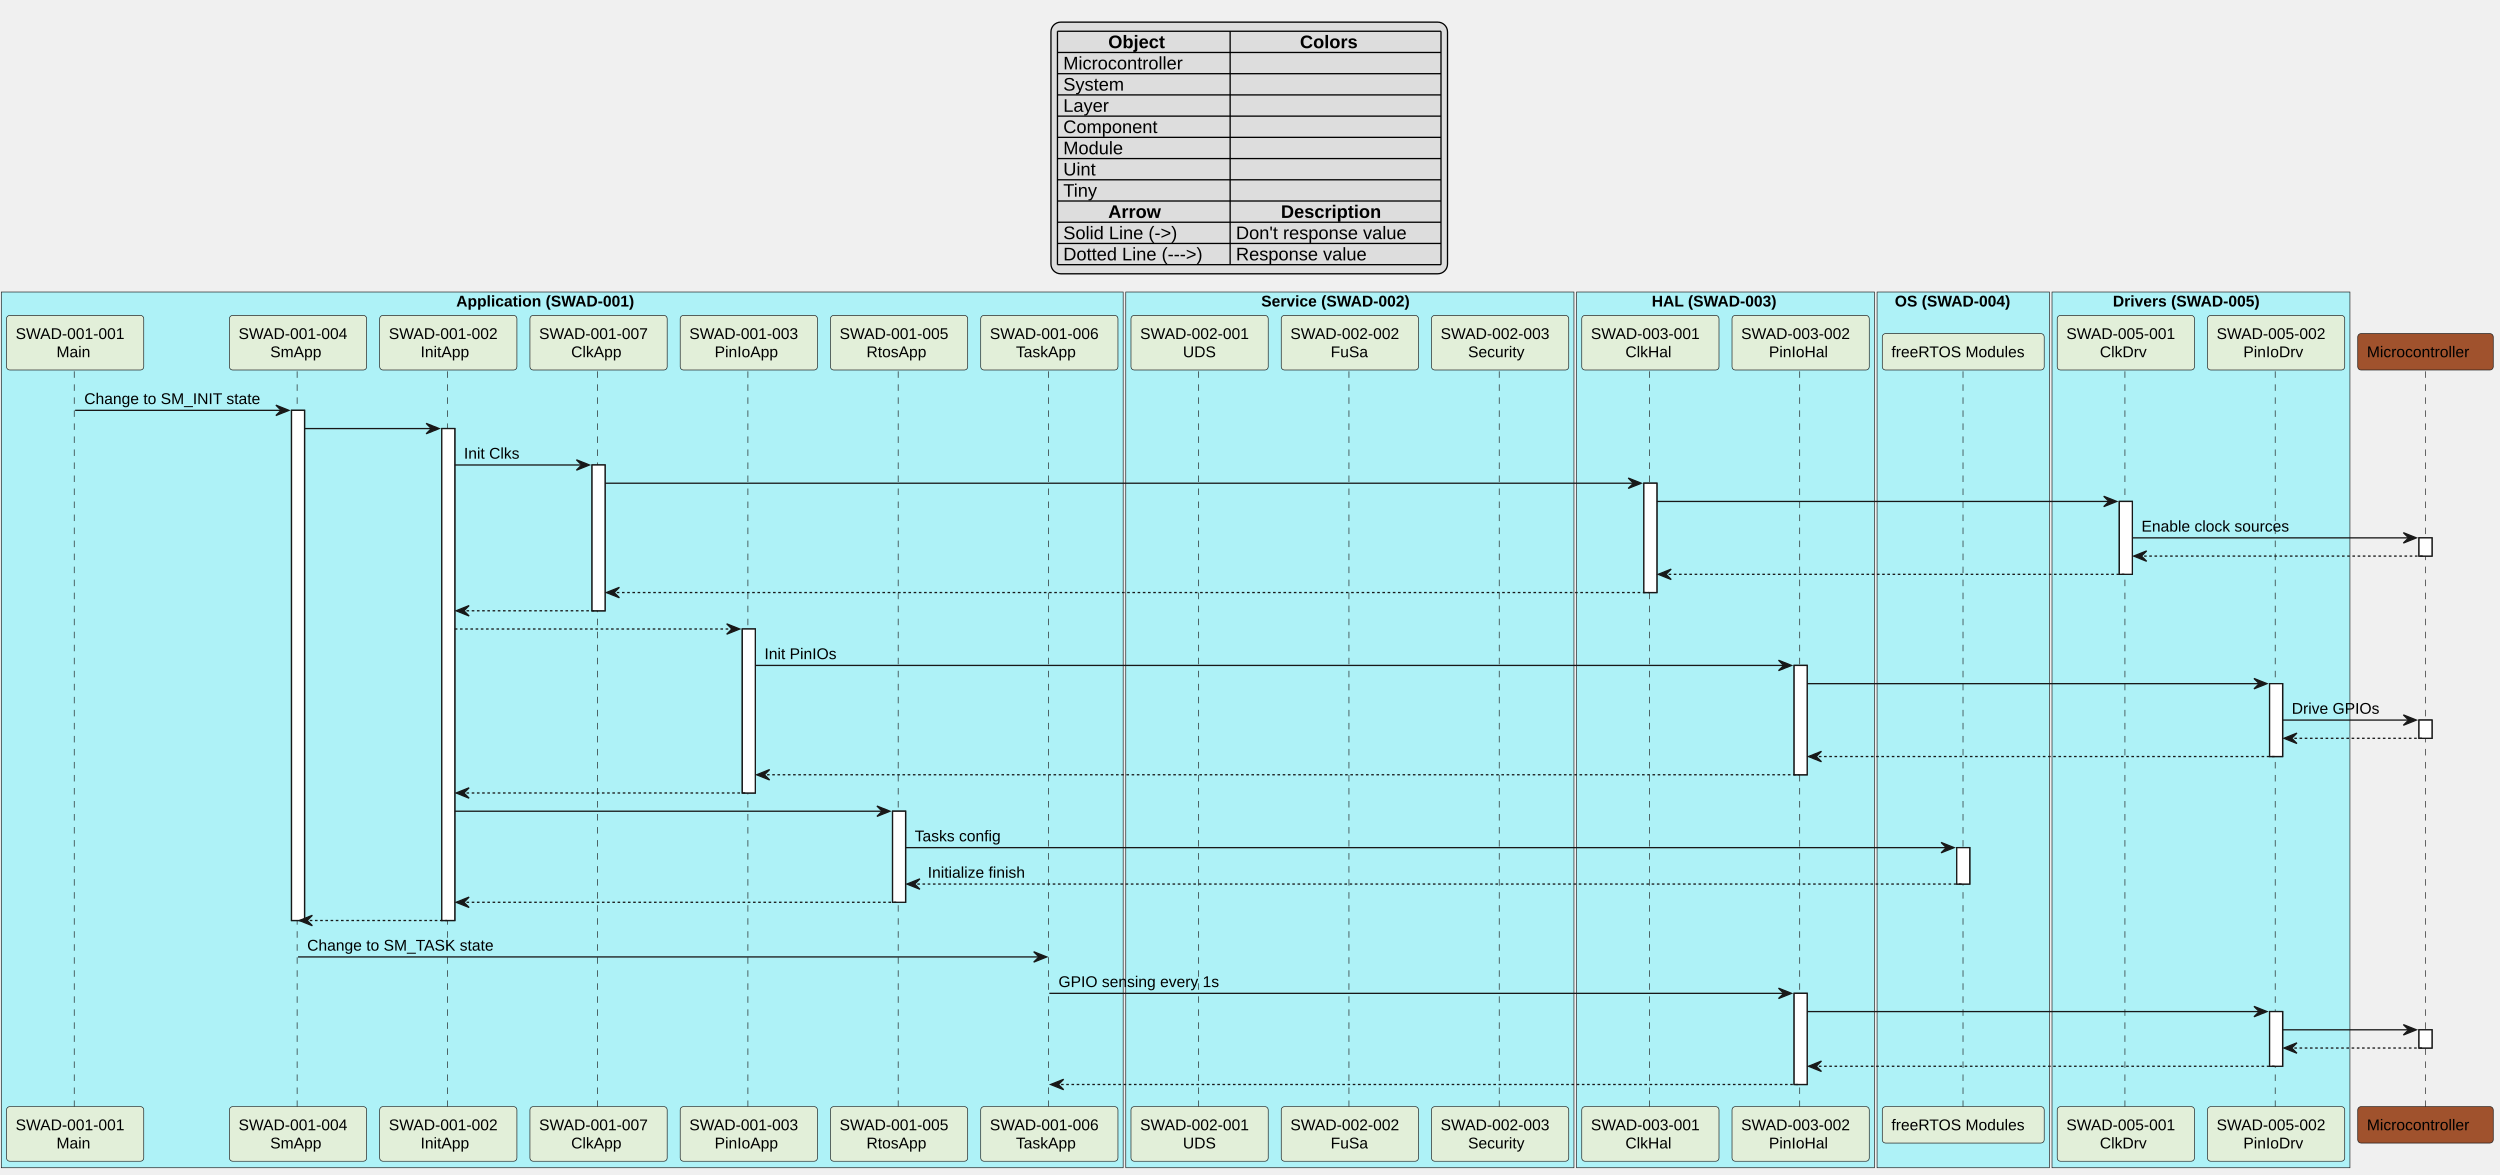
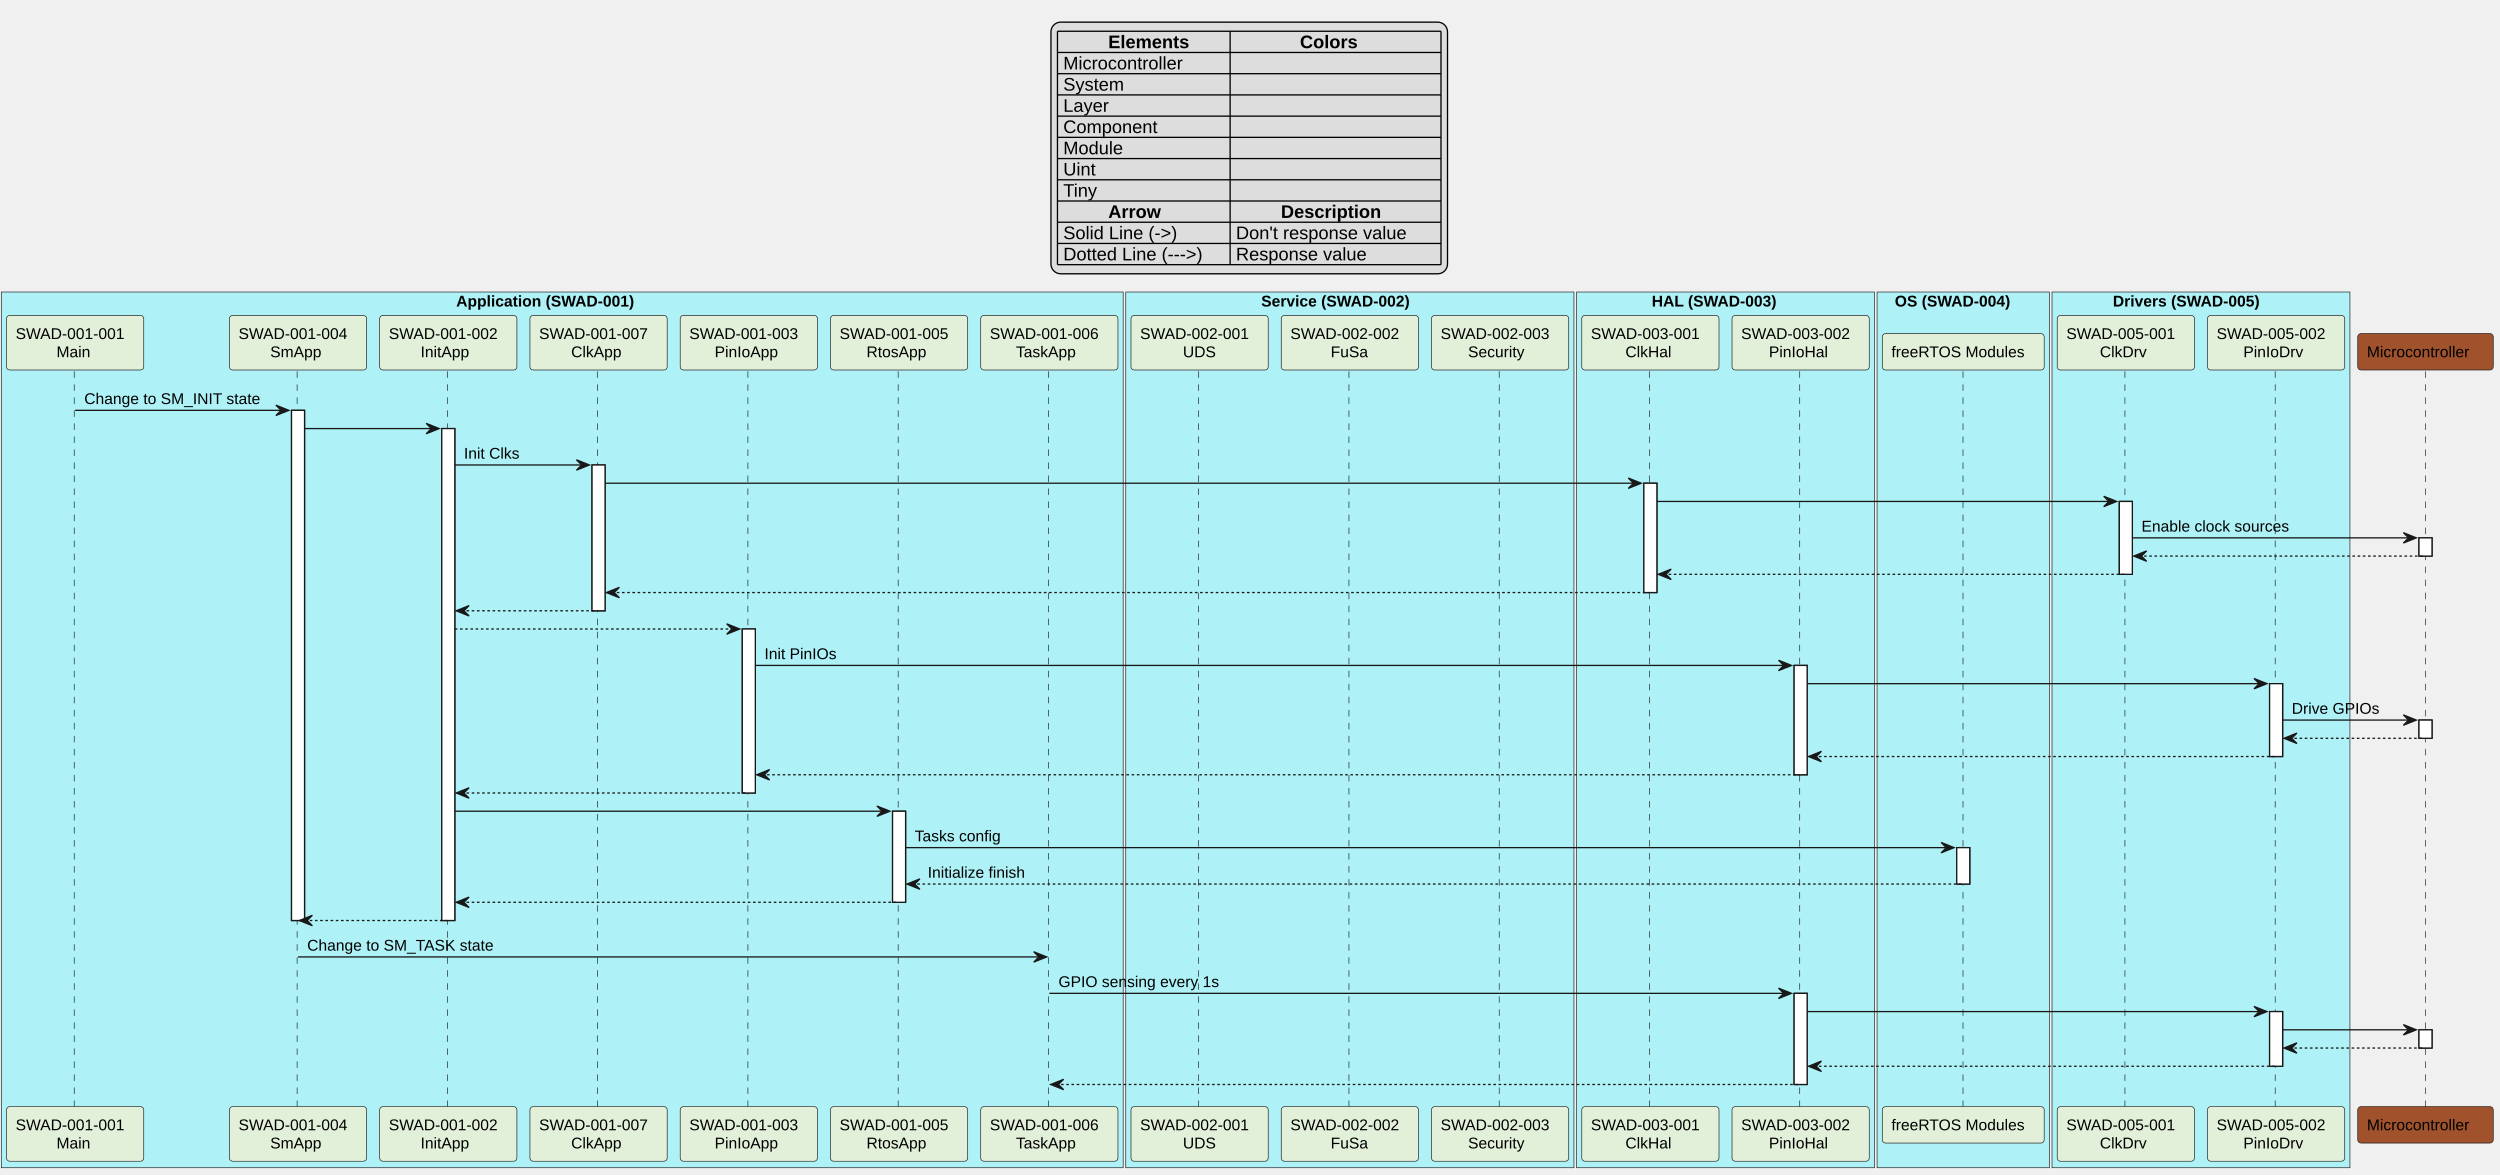
<svg xmlns="http://www.w3.org/2000/svg" contentStyleType="text/css" height="902px" preserveAspectRatio="none" style="width:1920px;height:902px;background:#FFFFFF;" version="1.1" viewBox="0 0 1920 902" width="1920px" zoomAndPan="magnify">
  <defs>
-     <filter height="1" id="bn4lfpo3l9p1l0" width="1" x="0" y="0">
+     <filter height="1" id="bcbt54vly7fsx0" width="1" x="0" y="0">
      <feFlood flood-color="#A0522D" result="flood" />
      <feComposite in="SourceGraphic" in2="flood" operator="over" />
    </filter>
-     <filter height="1" id="bn4lfpo3l9p1l1" width="1" x="0" y="0">
+     <filter height="1" id="bcbt54vly7fsx1" width="1" x="0" y="0">
      <feFlood flood-color="#9370DB" result="flood" />
      <feComposite in="SourceGraphic" in2="flood" operator="over" />
    </filter>
-     <filter height="1" id="bn4lfpo3l9p1l2" width="1" x="0" y="0">
+     <filter height="1" id="bcbt54vly7fsx2" width="1" x="0" y="0">
      <feFlood flood-color="#FEE599" result="flood" />
      <feComposite in="SourceGraphic" in2="flood" operator="over" />
    </filter>
-     <filter height="1" id="bn4lfpo3l9p1l3" width="1" x="0" y="0">
+     <filter height="1" id="bcbt54vly7fsx3" width="1" x="0" y="0">
      <feFlood flood-color="#E0FFFF" result="flood" />
      <feComposite in="SourceGraphic" in2="flood" operator="over" />
    </filter>
-     <filter height="1" id="bn4lfpo3l9p1l4" width="1" x="0" y="0">
+     <filter height="1" id="bcbt54vly7fsx4" width="1" x="0" y="0">
      <feFlood flood-color="#E2EFD9" result="flood" />
      <feComposite in="SourceGraphic" in2="flood" operator="over" />
    </filter>
-     <filter height="1" id="bn4lfpo3l9p1l5" width="1" x="0" y="0">
+     <filter height="1" id="bcbt54vly7fsx5" width="1" x="0" y="0">
      <feFlood flood-color="#7FFFD4" result="flood" />
      <feComposite in="SourceGraphic" in2="flood" operator="over" />
    </filter>
-     <filter height="1" id="bn4lfpo3l9p1l6" width="1" x="0" y="0">
+     <filter height="1" id="bcbt54vly7fsx6" width="1" x="0" y="0">
      <feFlood flood-color="#FFC0CB" result="flood" />
      <feComposite in="SourceGraphic" in2="flood" operator="over" />
    </filter>
  </defs>
  <g>
    <rect fill="#AEF2F7" height="672.562" style="stroke:#181818;stroke-width:0.5;" width="861.59" x="1" y="224.266" />
    <text fill="#000000" font-family="Arial" font-size="12" font-weight="bold" lengthAdjust="spacing" textLength="162.844" x="350.373" y="235.404">Application (SWAD-001)</text>
    <rect fill="#AEF2F7" height="672.562" style="stroke:#181818;stroke-width:0.5;" width="344.201" x="864.59" y="224.266" />
    <text fill="#000000" font-family="Arial" font-size="12" font-weight="bold" lengthAdjust="spacing" textLength="136.19" x="968.596" y="235.404">Service (SWAD-002)</text>
    <rect fill="#AEF2F7" height="672.562" style="stroke:#181818;stroke-width:0.5;" width="228.801" x="1210.791" y="224.266" />
    <text fill="#000000" font-family="Arial" font-size="12" font-weight="bold" lengthAdjust="spacing" textLength="113.279" x="1268.552" y="235.404">HAL (SWAD-003)</text>
    <rect fill="#AEF2F7" height="672.562" style="stroke:#181818;stroke-width:0.5;" width="132.356" x="1441.592" y="224.266" />
    <text fill="#000000" font-family="Arial" font-size="12" font-weight="bold" lengthAdjust="spacing" textLength="105.147" x="1455.196" y="235.404">OS (SWAD-004)</text>
    <rect fill="#AEF2F7" height="672.562" style="stroke:#181818;stroke-width:0.5;" width="228.801" x="1575.947" y="224.266" />
    <text fill="#000000" font-family="Arial" font-size="12" font-weight="bold" lengthAdjust="spacing" textLength="135.316" x="1622.689" y="235.404">Drivers (SWAD-005)</text>
    <rect fill="#FFFFFF" height="391.812" style="stroke:#181818;stroke-width:1.0;" width="10" x="223.888" y="315.141" />
    <rect fill="#FFFFFF" height="377.812" style="stroke:#181818;stroke-width:1.0;" width="10" x="339.288" y="329.141" />
    <rect fill="#FFFFFF" height="111.969" style="stroke:#181818;stroke-width:1.0;" width="10" x="454.688" y="357.109" />
    <rect fill="#FFFFFF" height="125.938" style="stroke:#181818;stroke-width:1.0;" width="10" x="570.089" y="483.078" />
    <rect fill="#FFFFFF" height="69.938" style="stroke:#181818;stroke-width:1.0;" width="10" x="685.489" y="623.016" />
    <rect fill="#FFFFFF" height="83.969" style="stroke:#181818;stroke-width:1.0;" width="10" x="1262.491" y="371.109" />
    <rect fill="#FFFFFF" height="83.969" style="stroke:#181818;stroke-width:1.0;" width="10" x="1377.892" y="511.047" />
    <rect fill="#FFFFFF" height="70" style="stroke:#181818;stroke-width:1.0;" width="10" x="1377.892" y="762.891" />
    <rect fill="#FFFFFF" height="27.969" style="stroke:#181818;stroke-width:1.0;" width="10" x="1502.77" y="650.984" />
    <rect fill="#FFFFFF" height="55.969" style="stroke:#181818;stroke-width:1.0;" width="10" x="1627.648" y="385.109" />
    <rect fill="#FFFFFF" height="55.969" style="stroke:#181818;stroke-width:1.0;" width="10" x="1743.048" y="525.047" />
    <rect fill="#FFFFFF" height="42" style="stroke:#181818;stroke-width:1.0;" width="10" x="1743.048" y="776.891" />
    <rect fill="#FFFFFF" height="14" style="stroke:#181818;stroke-width:1.0;" width="10" x="1857.783" y="413.078" />
    <rect fill="#FFFFFF" height="14" style="stroke:#181818;stroke-width:1.0;" width="10" x="1857.783" y="553.016" />
    <rect fill="#FFFFFF" height="14" style="stroke:#181818;stroke-width:1.0;" width="10" x="1857.783" y="790.891" />
    <line style="stroke:#181818;stroke-width:0.5;stroke-dasharray:5.0,5.0;" x1="57" x2="57" y1="285.172" y2="850.891" />
    <line style="stroke:#181818;stroke-width:0.5;stroke-dasharray:5.0,5.0;" x1="228.188" x2="228.188" y1="285.172" y2="850.891" />
    <line style="stroke:#181818;stroke-width:0.5;stroke-dasharray:5.0,5.0;" x1="343.588" x2="343.588" y1="285.172" y2="850.891" />
    <line style="stroke:#181818;stroke-width:0.5;stroke-dasharray:5.0,5.0;" x1="458.988" x2="458.988" y1="285.172" y2="850.891" />
    <line style="stroke:#181818;stroke-width:0.5;stroke-dasharray:5.0,5.0;" x1="574.389" x2="574.389" y1="285.172" y2="850.891" />
    <line style="stroke:#181818;stroke-width:0.5;stroke-dasharray:5.0,5.0;" x1="689.789" x2="689.789" y1="285.172" y2="850.891" />
    <line style="stroke:#181818;stroke-width:0.5;stroke-dasharray:5.0,5.0;" x1="805.189" x2="805.189" y1="285.172" y2="850.891" />
    <line style="stroke:#181818;stroke-width:0.5;stroke-dasharray:5.0,5.0;" x1="920.59" x2="920.59" y1="285.172" y2="850.891" />
    <line style="stroke:#181818;stroke-width:0.5;stroke-dasharray:5.0,5.0;" x1="1035.99" x2="1035.99" y1="285.172" y2="850.891" />
    <line style="stroke:#181818;stroke-width:0.5;stroke-dasharray:5.0,5.0;" x1="1151.391" x2="1151.391" y1="285.172" y2="850.891" />
    <line style="stroke:#181818;stroke-width:0.5;stroke-dasharray:5.0,5.0;" x1="1266.791" x2="1266.791" y1="285.172" y2="850.891" />
    <line style="stroke:#181818;stroke-width:0.5;stroke-dasharray:5.0,5.0;" x1="1382.191" x2="1382.191" y1="285.172" y2="850.891" />
    <line style="stroke:#181818;stroke-width:0.5;stroke-dasharray:5.0,5.0;" x1="1507.592" x2="1507.592" y1="285.172" y2="850.891" />
    <line style="stroke:#181818;stroke-width:0.5;stroke-dasharray:5.0,5.0;" x1="1631.947" x2="1631.947" y1="285.172" y2="850.891" />
    <line style="stroke:#181818;stroke-width:0.5;stroke-dasharray:5.0,5.0;" x1="1747.348" x2="1747.348" y1="285.172" y2="850.891" />
    <line style="stroke:#181818;stroke-width:0.5;stroke-dasharray:5.0,5.0;" x1="1862.748" x2="1862.748" y1="285.172" y2="850.891" />
    <rect fill="#E2EFD9" height="41.938" rx="2.5" ry="2.5" style="stroke:#181818;stroke-width:0.5;" width="105.4" x="5" y="242.234" />
    <text fill="#000000" font-family="Arial" font-size="12" lengthAdjust="spacing" textLength="91.4" x="12" y="260.373">SWAD-001-001</text>
    <text fill="#000000" font-family="Arial" font-size="12" lengthAdjust="spacing" textLength="28.646" x="43.377" y="274.342">Main</text>
    <rect fill="#E2EFD9" height="41.938" rx="2.5" ry="2.5" style="stroke:#181818;stroke-width:0.5;" width="105.4" x="5" y="849.891" />
    <text fill="#000000" font-family="Arial" font-size="12" lengthAdjust="spacing" textLength="91.4" x="12" y="868.029">SWAD-001-001</text>
    <text fill="#000000" font-family="Arial" font-size="12" lengthAdjust="spacing" textLength="28.646" x="43.377" y="881.998">Main</text>
    <rect fill="#E2EFD9" height="41.938" rx="2.5" ry="2.5" style="stroke:#181818;stroke-width:0.5;" width="105.4" x="176.188" y="242.234" />
    <text fill="#000000" font-family="Arial" font-size="12" lengthAdjust="spacing" textLength="91.4" x="183.188" y="260.373">SWAD-001-004</text>
    <text fill="#000000" font-family="Arial" font-size="12" lengthAdjust="spacing" textLength="42.75" x="207.513" y="274.342">SmApp</text>
    <rect fill="#E2EFD9" height="41.938" rx="2.5" ry="2.5" style="stroke:#181818;stroke-width:0.5;" width="105.4" x="176.188" y="849.891" />
    <text fill="#000000" font-family="Arial" font-size="12" lengthAdjust="spacing" textLength="91.4" x="183.188" y="868.029">SWAD-001-004</text>
    <text fill="#000000" font-family="Arial" font-size="12" lengthAdjust="spacing" textLength="42.75" x="207.513" y="881.998">SmApp</text>
    <rect fill="#E2EFD9" height="41.938" rx="2.5" ry="2.5" style="stroke:#181818;stroke-width:0.5;" width="105.4" x="291.588" y="242.234" />
    <text fill="#000000" font-family="Arial" font-size="12" lengthAdjust="spacing" textLength="91.4" x="298.588" y="260.373">SWAD-001-002</text>
    <text fill="#000000" font-family="Arial" font-size="12" lengthAdjust="spacing" textLength="42.627" x="322.975" y="274.342">InitApp</text>
    <rect fill="#E2EFD9" height="41.938" rx="2.5" ry="2.5" style="stroke:#181818;stroke-width:0.5;" width="105.4" x="291.588" y="849.891" />
    <text fill="#000000" font-family="Arial" font-size="12" lengthAdjust="spacing" textLength="91.4" x="298.588" y="868.029">SWAD-001-002</text>
    <text fill="#000000" font-family="Arial" font-size="12" lengthAdjust="spacing" textLength="42.627" x="322.975" y="881.998">InitApp</text>
    <rect fill="#E2EFD9" height="41.938" rx="2.5" ry="2.5" style="stroke:#181818;stroke-width:0.5;" width="105.4" x="406.988" y="242.234" />
    <text fill="#000000" font-family="Arial" font-size="12" lengthAdjust="spacing" textLength="91.4" x="413.988" y="260.373">SWAD-001-007</text>
    <text fill="#000000" font-family="Arial" font-size="12" lengthAdjust="spacing" textLength="42.105" x="438.636" y="274.342">ClkApp</text>
    <rect fill="#E2EFD9" height="41.938" rx="2.5" ry="2.5" style="stroke:#181818;stroke-width:0.5;" width="105.4" x="406.988" y="849.891" />
    <text fill="#000000" font-family="Arial" font-size="12" lengthAdjust="spacing" textLength="91.4" x="413.988" y="868.029">SWAD-001-007</text>
    <text fill="#000000" font-family="Arial" font-size="12" lengthAdjust="spacing" textLength="42.105" x="438.636" y="881.998">ClkApp</text>
    <rect fill="#E2EFD9" height="41.938" rx="2.5" ry="2.5" style="stroke:#181818;stroke-width:0.5;" width="105.4" x="522.389" y="242.234" />
    <text fill="#000000" font-family="Arial" font-size="12" lengthAdjust="spacing" textLength="91.4" x="529.389" y="260.373">SWAD-001-003</text>
    <text fill="#000000" font-family="Arial" font-size="12" lengthAdjust="spacing" textLength="52.5" x="548.839" y="274.342">PinIoApp</text>
    <rect fill="#E2EFD9" height="41.938" rx="2.5" ry="2.5" style="stroke:#181818;stroke-width:0.5;" width="105.4" x="522.389" y="849.891" />
    <text fill="#000000" font-family="Arial" font-size="12" lengthAdjust="spacing" textLength="91.4" x="529.389" y="868.029">SWAD-001-003</text>
    <text fill="#000000" font-family="Arial" font-size="12" lengthAdjust="spacing" textLength="52.5" x="548.839" y="881.998">PinIoApp</text>
    <rect fill="#E2EFD9" height="41.938" rx="2.5" ry="2.5" style="stroke:#181818;stroke-width:0.5;" width="105.4" x="637.789" y="242.234" />
    <text fill="#000000" font-family="Arial" font-size="12" lengthAdjust="spacing" textLength="91.4" x="644.789" y="260.373">SWAD-001-005</text>
    <text fill="#000000" font-family="Arial" font-size="12" lengthAdjust="spacing" textLength="50.08" x="665.449" y="274.342">RtosApp</text>
    <rect fill="#E2EFD9" height="41.938" rx="2.5" ry="2.5" style="stroke:#181818;stroke-width:0.5;" width="105.4" x="637.789" y="849.891" />
    <text fill="#000000" font-family="Arial" font-size="12" lengthAdjust="spacing" textLength="91.4" x="644.789" y="868.029">SWAD-001-005</text>
    <text fill="#000000" font-family="Arial" font-size="12" lengthAdjust="spacing" textLength="50.08" x="665.449" y="881.998">RtosApp</text>
    <rect fill="#E2EFD9" height="41.938" rx="2.5" ry="2.5" style="stroke:#181818;stroke-width:0.5;" width="105.4" x="753.189" y="242.234" />
    <text fill="#000000" font-family="Arial" font-size="12" lengthAdjust="spacing" textLength="91.4" x="760.189" y="260.373">SWAD-001-006</text>
    <text fill="#000000" font-family="Arial" font-size="12" lengthAdjust="spacing" textLength="51.328" x="780.226" y="274.342">TaskApp</text>
    <rect fill="#E2EFD9" height="41.938" rx="2.5" ry="2.5" style="stroke:#181818;stroke-width:0.5;" width="105.4" x="753.189" y="849.891" />
    <text fill="#000000" font-family="Arial" font-size="12" lengthAdjust="spacing" textLength="91.4" x="760.189" y="868.029">SWAD-001-006</text>
    <text fill="#000000" font-family="Arial" font-size="12" lengthAdjust="spacing" textLength="51.328" x="780.226" y="881.998">TaskApp</text>
    <rect fill="#E2EFD9" height="41.938" rx="2.5" ry="2.5" style="stroke:#181818;stroke-width:0.5;" width="105.4" x="868.59" y="242.234" />
    <text fill="#000000" font-family="Arial" font-size="12" lengthAdjust="spacing" textLength="91.4" x="875.59" y="260.373">SWAD-002-001</text>
    <text fill="#000000" font-family="Arial" font-size="12" lengthAdjust="spacing" textLength="25.641" x="908.47" y="274.342">UDS</text>
    <rect fill="#E2EFD9" height="41.938" rx="2.5" ry="2.5" style="stroke:#181818;stroke-width:0.5;" width="105.4" x="868.59" y="849.891" />
    <text fill="#000000" font-family="Arial" font-size="12" lengthAdjust="spacing" textLength="91.4" x="875.59" y="868.029">SWAD-002-001</text>
    <text fill="#000000" font-family="Arial" font-size="12" lengthAdjust="spacing" textLength="25.641" x="908.47" y="881.998">UDS</text>
    <rect fill="#E2EFD9" height="41.938" rx="2.5" ry="2.5" style="stroke:#181818;stroke-width:0.5;" width="105.4" x="983.99" y="242.234" />
    <text fill="#000000" font-family="Arial" font-size="12" lengthAdjust="spacing" textLength="91.4" x="990.99" y="260.373">SWAD-002-002</text>
    <text fill="#000000" font-family="Arial" font-size="12" lengthAdjust="spacing" textLength="29.479" x="1021.951" y="274.342">FuSa</text>
    <rect fill="#E2EFD9" height="41.938" rx="2.5" ry="2.5" style="stroke:#181818;stroke-width:0.5;" width="105.4" x="983.99" y="849.891" />
    <text fill="#000000" font-family="Arial" font-size="12" lengthAdjust="spacing" textLength="91.4" x="990.99" y="868.029">SWAD-002-002</text>
    <text fill="#000000" font-family="Arial" font-size="12" lengthAdjust="spacing" textLength="29.479" x="1021.951" y="881.998">FuSa</text>
    <rect fill="#E2EFD9" height="41.938" rx="2.5" ry="2.5" style="stroke:#181818;stroke-width:0.5;" width="105.4" x="1099.391" y="242.234" />
    <text fill="#000000" font-family="Arial" font-size="12" lengthAdjust="spacing" textLength="91.4" x="1106.391" y="260.373">SWAD-002-003</text>
    <text fill="#000000" font-family="Arial" font-size="12" lengthAdjust="spacing" textLength="49.277" x="1127.452" y="274.342">Security</text>
    <rect fill="#E2EFD9" height="41.938" rx="2.5" ry="2.5" style="stroke:#181818;stroke-width:0.5;" width="105.4" x="1099.391" y="849.891" />
    <text fill="#000000" font-family="Arial" font-size="12" lengthAdjust="spacing" textLength="91.4" x="1106.391" y="868.029">SWAD-002-003</text>
    <text fill="#000000" font-family="Arial" font-size="12" lengthAdjust="spacing" textLength="49.277" x="1127.452" y="881.998">Security</text>
    <rect fill="#E2EFD9" height="41.938" rx="2.5" ry="2.5" style="stroke:#181818;stroke-width:0.5;" width="105.4" x="1214.791" y="242.234" />
    <text fill="#000000" font-family="Arial" font-size="12" lengthAdjust="spacing" textLength="91.4" x="1221.791" y="260.373">SWAD-003-001</text>
    <text fill="#000000" font-family="Arial" font-size="12" lengthAdjust="spacing" textLength="38.373" x="1248.305" y="274.342">ClkHal</text>
    <rect fill="#E2EFD9" height="41.938" rx="2.5" ry="2.5" style="stroke:#181818;stroke-width:0.5;" width="105.4" x="1214.791" y="849.891" />
    <text fill="#000000" font-family="Arial" font-size="12" lengthAdjust="spacing" textLength="91.4" x="1221.791" y="868.029">SWAD-003-001</text>
    <text fill="#000000" font-family="Arial" font-size="12" lengthAdjust="spacing" textLength="38.373" x="1248.305" y="881.998">ClkHal</text>
    <rect fill="#E2EFD9" height="41.938" rx="2.5" ry="2.5" style="stroke:#181818;stroke-width:0.5;" width="105.4" x="1330.191" y="242.234" />
    <text fill="#000000" font-family="Arial" font-size="12" lengthAdjust="spacing" textLength="91.4" x="1337.191" y="260.373">SWAD-003-002</text>
    <text fill="#000000" font-family="Arial" font-size="12" lengthAdjust="spacing" textLength="48.768" x="1358.508" y="274.342">PinIoHal</text>
    <rect fill="#E2EFD9" height="41.938" rx="2.5" ry="2.5" style="stroke:#181818;stroke-width:0.5;" width="105.4" x="1330.191" y="849.891" />
    <text fill="#000000" font-family="Arial" font-size="12" lengthAdjust="spacing" textLength="91.4" x="1337.191" y="868.029">SWAD-003-002</text>
    <text fill="#000000" font-family="Arial" font-size="12" lengthAdjust="spacing" textLength="48.768" x="1358.508" y="881.998">PinIoHal</text>
    <rect fill="#E2EFD9" height="27.969" rx="2.5" ry="2.5" style="stroke:#181818;stroke-width:0.5;" width="124.356" x="1445.592" y="256.203" />
    <text fill="#000000" font-family="Arial" font-size="12" lengthAdjust="spacing" textLength="110.356" x="1452.592" y="274.342">freeRTOS Modules</text>
    <rect fill="#E2EFD9" height="27.969" rx="2.5" ry="2.5" style="stroke:#181818;stroke-width:0.5;" width="124.356" x="1445.592" y="849.891" />
    <text fill="#000000" font-family="Arial" font-size="12" lengthAdjust="spacing" textLength="110.356" x="1452.592" y="868.029">freeRTOS Modules</text>
    <rect fill="#E2EFD9" height="41.938" rx="2.5" ry="2.5" style="stroke:#181818;stroke-width:0.5;" width="105.4" x="1579.947" y="242.234" />
    <text fill="#000000" font-family="Arial" font-size="12" lengthAdjust="spacing" textLength="91.4" x="1586.947" y="260.373">SWAD-005-001</text>
    <text fill="#000000" font-family="Arial" font-size="12" lengthAdjust="spacing" textLength="39.938" x="1612.679" y="274.342">ClkDrv</text>
    <rect fill="#E2EFD9" height="41.938" rx="2.5" ry="2.5" style="stroke:#181818;stroke-width:0.5;" width="105.4" x="1579.947" y="849.891" />
    <text fill="#000000" font-family="Arial" font-size="12" lengthAdjust="spacing" textLength="91.4" x="1586.947" y="868.029">SWAD-005-001</text>
    <text fill="#000000" font-family="Arial" font-size="12" lengthAdjust="spacing" textLength="39.938" x="1612.679" y="881.998">ClkDrv</text>
    <rect fill="#E2EFD9" height="41.938" rx="2.5" ry="2.5" style="stroke:#181818;stroke-width:0.5;" width="105.4" x="1695.348" y="242.234" />
    <text fill="#000000" font-family="Arial" font-size="12" lengthAdjust="spacing" textLength="91.4" x="1702.348" y="260.373">SWAD-005-002</text>
    <text fill="#000000" font-family="Arial" font-size="12" lengthAdjust="spacing" textLength="50.332" x="1722.882" y="274.342">PinIoDrv</text>
    <rect fill="#E2EFD9" height="41.938" rx="2.5" ry="2.5" style="stroke:#181818;stroke-width:0.5;" width="105.4" x="1695.348" y="849.891" />
    <text fill="#000000" font-family="Arial" font-size="12" lengthAdjust="spacing" textLength="91.4" x="1702.348" y="868.029">SWAD-005-002</text>
    <text fill="#000000" font-family="Arial" font-size="12" lengthAdjust="spacing" textLength="50.332" x="1722.882" y="881.998">PinIoDrv</text>
    <rect fill="#A0522D" height="27.969" rx="2.5" ry="2.5" style="stroke:#181818;stroke-width:0.5;" width="104.07" x="1810.748" y="256.203" />
    <text fill="#000000" font-family="Arial" font-size="12" lengthAdjust="spacing" textLength="90.07" x="1817.748" y="274.342">Microcontroller</text>
    <rect fill="#A0522D" height="27.969" rx="2.5" ry="2.5" style="stroke:#181818;stroke-width:0.5;" width="104.07" x="1810.748" y="849.891" />
    <text fill="#000000" font-family="Arial" font-size="12" lengthAdjust="spacing" textLength="90.07" x="1817.748" y="868.029">Microcontroller</text>
    <rect fill="#FFFFFF" height="391.812" style="stroke:#181818;stroke-width:1.0;" width="10" x="223.888" y="315.141" />
    <rect fill="#FFFFFF" height="377.812" style="stroke:#181818;stroke-width:1.0;" width="10" x="339.288" y="329.141" />
    <rect fill="#FFFFFF" height="111.969" style="stroke:#181818;stroke-width:1.0;" width="10" x="454.688" y="357.109" />
    <rect fill="#FFFFFF" height="125.938" style="stroke:#181818;stroke-width:1.0;" width="10" x="570.089" y="483.078" />
    <rect fill="#FFFFFF" height="69.938" style="stroke:#181818;stroke-width:1.0;" width="10" x="685.489" y="623.016" />
    <rect fill="#FFFFFF" height="83.969" style="stroke:#181818;stroke-width:1.0;" width="10" x="1262.491" y="371.109" />
    <rect fill="#FFFFFF" height="83.969" style="stroke:#181818;stroke-width:1.0;" width="10" x="1377.892" y="511.047" />
    <rect fill="#FFFFFF" height="70" style="stroke:#181818;stroke-width:1.0;" width="10" x="1377.892" y="762.891" />
    <rect fill="#FFFFFF" height="27.969" style="stroke:#181818;stroke-width:1.0;" width="10" x="1502.77" y="650.984" />
    <rect fill="#FFFFFF" height="55.969" style="stroke:#181818;stroke-width:1.0;" width="10" x="1627.648" y="385.109" />
    <rect fill="#FFFFFF" height="55.969" style="stroke:#181818;stroke-width:1.0;" width="10" x="1743.048" y="525.047" />
    <rect fill="#FFFFFF" height="42" style="stroke:#181818;stroke-width:1.0;" width="10" x="1743.048" y="776.891" />
    <rect fill="#FFFFFF" height="14" style="stroke:#181818;stroke-width:1.0;" width="10" x="1857.783" y="413.078" />
    <rect fill="#FFFFFF" height="14" style="stroke:#181818;stroke-width:1.0;" width="10" x="1857.783" y="553.016" />
    <rect fill="#FFFFFF" height="14" style="stroke:#181818;stroke-width:1.0;" width="10" x="1857.783" y="790.891" />
    <polygon fill="#181818" points="211.888,311.141,221.888,315.141,211.888,319.141,215.888,315.141" style="stroke:#181818;stroke-width:1.0;" />
    <line style="stroke:#181818;stroke-width:1.0;" x1="57.7" x2="217.888" y1="315.141" y2="315.141" />
    <text fill="#000000" font-family="Arial" font-size="12" lengthAdjust="spacing" textLength="147.188" x="64.7" y="310.31">Change to SM_INIT state</text>
    <polygon fill="#181818" points="327.288,325.141,337.288,329.141,327.288,333.141,331.288,329.141" style="stroke:#181818;stroke-width:1.0;" />
    <line style="stroke:#181818;stroke-width:1.0;" x1="233.888" x2="333.288" y1="329.141" y2="329.141" />
    <polygon fill="#181818" points="442.688,353.109,452.688,357.109,442.688,361.109,446.688,357.109" style="stroke:#181818;stroke-width:1.0;" />
    <line style="stroke:#181818;stroke-width:1.0;" x1="349.288" x2="448.688" y1="357.109" y2="357.109" />
    <text fill="#000000" font-family="Arial" font-size="12" lengthAdjust="spacing" textLength="47.912" x="356.288" y="352.279">Init Clks</text>
    <polygon fill="#181818" points="1250.491,367.109,1260.491,371.109,1250.491,375.109,1254.491,371.109" style="stroke:#181818;stroke-width:1.0;" />
    <line style="stroke:#181818;stroke-width:1.0;" x1="464.688" x2="1256.491" y1="371.109" y2="371.109" />
    <polygon fill="#181818" points="1615.648,381.109,1625.648,385.109,1615.648,389.109,1619.648,385.109" style="stroke:#181818;stroke-width:1.0;" />
    <line style="stroke:#181818;stroke-width:1.0;" x1="1272.491" x2="1621.648" y1="385.109" y2="385.109" />
    <polygon fill="#181818" points="1845.783,409.078,1855.783,413.078,1845.783,417.078,1849.783,413.078" style="stroke:#181818;stroke-width:1.0;" />
    <line style="stroke:#181818;stroke-width:1.0;" x1="1637.648" x2="1851.783" y1="413.078" y2="413.078" />
    <text fill="#000000" font-family="Arial" font-size="12" lengthAdjust="spacing" textLength="125.689" x="1644.648" y="408.248">Enable clock sources</text>
    <polygon fill="#181818" points="1648.648,423.078,1638.648,427.078,1648.648,431.078,1644.648,427.078" style="stroke:#181818;stroke-width:1.0;" />
    <line style="stroke:#181818;stroke-width:1.0;stroke-dasharray:2.0,2.0;" x1="1642.648" x2="1861.783" y1="427.078" y2="427.078" />
    <polygon fill="#181818" points="1283.491,437.078,1273.491,441.078,1283.491,445.078,1279.491,441.078" style="stroke:#181818;stroke-width:1.0;" />
    <line style="stroke:#181818;stroke-width:1.0;stroke-dasharray:2.0,2.0;" x1="1277.491" x2="1631.648" y1="441.078" y2="441.078" />
    <polygon fill="#181818" points="475.688,451.078,465.688,455.078,475.688,459.078,471.688,455.078" style="stroke:#181818;stroke-width:1.0;" />
    <line style="stroke:#181818;stroke-width:1.0;stroke-dasharray:2.0,2.0;" x1="469.688" x2="1266.491" y1="455.078" y2="455.078" />
    <polygon fill="#181818" points="360.288,465.078,350.288,469.078,360.288,473.078,356.288,469.078" style="stroke:#181818;stroke-width:1.0;" />
    <line style="stroke:#181818;stroke-width:1.0;stroke-dasharray:2.0,2.0;" x1="354.288" x2="458.688" y1="469.078" y2="469.078" />
    <polygon fill="#181818" points="558.089,479.078,568.089,483.078,558.089,487.078,562.089,483.078" style="stroke:#181818;stroke-width:1.0;" />
    <line style="stroke:#181818;stroke-width:1.0;stroke-dasharray:2.0,2.0;" x1="349.288" x2="564.089" y1="483.078" y2="483.078" />
    <polygon fill="#181818" points="1365.892,507.047,1375.892,511.047,1365.892,515.047,1369.892,511.047" style="stroke:#181818;stroke-width:1.0;" />
    <line style="stroke:#181818;stroke-width:1.0;" x1="580.089" x2="1371.892" y1="511.047" y2="511.047" />
    <text fill="#000000" font-family="Arial" font-size="12" lengthAdjust="spacing" textLength="60.41" x="587.089" y="506.217">Init PinIOs</text>
    <polygon fill="#181818" points="1731.048,521.047,1741.048,525.047,1731.048,529.047,1735.048,525.047" style="stroke:#181818;stroke-width:1.0;" />
    <line style="stroke:#181818;stroke-width:1.0;" x1="1387.892" x2="1737.048" y1="525.047" y2="525.047" />
    <polygon fill="#181818" points="1845.783,549.016,1855.783,553.016,1845.783,557.016,1849.783,553.016" style="stroke:#181818;stroke-width:1.0;" />
    <line style="stroke:#181818;stroke-width:1.0;" x1="1753.048" x2="1851.783" y1="553.016" y2="553.016" />
    <text fill="#000000" font-family="Arial" font-size="12" lengthAdjust="spacing" textLength="71.578" x="1760.048" y="548.186">Drive GPIOs</text>
    <polygon fill="#181818" points="1764.048,563.016,1754.048,567.016,1764.048,571.016,1760.048,567.016" style="stroke:#181818;stroke-width:1.0;" />
    <line style="stroke:#181818;stroke-width:1.0;stroke-dasharray:2.0,2.0;" x1="1758.048" x2="1861.783" y1="567.016" y2="567.016" />
    <polygon fill="#181818" points="1398.892,577.016,1388.892,581.016,1398.892,585.016,1394.892,581.016" style="stroke:#181818;stroke-width:1.0;" />
    <line style="stroke:#181818;stroke-width:1.0;stroke-dasharray:2.0,2.0;" x1="1392.892" x2="1747.048" y1="581.016" y2="581.016" />
    <polygon fill="#181818" points="591.089,591.016,581.089,595.016,591.089,599.016,587.089,595.016" style="stroke:#181818;stroke-width:1.0;" />
    <line style="stroke:#181818;stroke-width:1.0;stroke-dasharray:2.0,2.0;" x1="585.089" x2="1381.892" y1="595.016" y2="595.016" />
    <polygon fill="#181818" points="360.288,605.016,350.288,609.016,360.288,613.016,356.288,609.016" style="stroke:#181818;stroke-width:1.0;" />
    <line style="stroke:#181818;stroke-width:1.0;stroke-dasharray:2.0,2.0;" x1="354.288" x2="574.089" y1="609.016" y2="609.016" />
    <polygon fill="#181818" points="673.489,619.016,683.489,623.016,673.489,627.016,677.489,623.016" style="stroke:#181818;stroke-width:1.0;" />
    <line style="stroke:#181818;stroke-width:1.0;" x1="349.288" x2="679.489" y1="623.016" y2="623.016" />
    <polygon fill="#181818" points="1490.77,646.984,1500.77,650.984,1490.77,654.984,1494.77,650.984" style="stroke:#181818;stroke-width:1.0;" />
    <line style="stroke:#181818;stroke-width:1.0;" x1="695.489" x2="1496.77" y1="650.984" y2="650.984" />
    <text fill="#000000" font-family="Arial" font-size="12" lengthAdjust="spacing" textLength="74.672" x="702.489" y="646.154">Tasks config</text>
    <polygon fill="#181818" points="706.489,674.953,696.489,678.953,706.489,682.953,702.489,678.953" style="stroke:#181818;stroke-width:1.0;" />
    <line style="stroke:#181818;stroke-width:1.0;stroke-dasharray:2.0,2.0;" x1="700.489" x2="1506.77" y1="678.953" y2="678.953" />
    <text fill="#000000" font-family="Arial" font-size="12" lengthAdjust="spacing" textLength="86.391" x="712.489" y="674.123">Initialize finish</text>
    <polygon fill="#181818" points="360.288,688.953,350.288,692.953,360.288,696.953,356.288,692.953" style="stroke:#181818;stroke-width:1.0;" />
    <line style="stroke:#181818;stroke-width:1.0;stroke-dasharray:2.0,2.0;" x1="354.288" x2="689.489" y1="692.953" y2="692.953" />
    <polygon fill="#181818" points="239.888,702.953,229.888,706.953,239.888,710.953,235.888,706.953" style="stroke:#181818;stroke-width:1.0;" />
    <line style="stroke:#181818;stroke-width:1.0;stroke-dasharray:2.0,2.0;" x1="233.888" x2="343.288" y1="706.953" y2="706.953" />
    <polygon fill="#181818" points="793.89,730.922,803.89,734.922,793.89,738.922,797.89,734.922" style="stroke:#181818;stroke-width:1.0;" />
    <line style="stroke:#181818;stroke-width:1.0;" x1="228.888" x2="799.89" y1="734.922" y2="734.922" />
    <text fill="#000000" font-family="Arial" font-size="12" lengthAdjust="spacing" textLength="154.828" x="235.888" y="730.092">Change to SM_TASK state</text>
    <polygon fill="#181818" points="1365.892,758.891,1375.892,762.891,1365.892,766.891,1369.892,762.891" style="stroke:#181818;stroke-width:1.0;" />
    <line style="stroke:#181818;stroke-width:1.0;" x1="805.89" x2="1371.892" y1="762.891" y2="762.891" />
    <text fill="#000000" font-family="Arial" font-size="12" lengthAdjust="spacing" textLength="134.801" x="812.89" y="758.061">GPIO sensing every 1s</text>
    <polygon fill="#181818" points="1731.048,772.891,1741.048,776.891,1731.048,780.891,1735.048,776.891" style="stroke:#181818;stroke-width:1.0;" />
    <line style="stroke:#181818;stroke-width:1.0;" x1="1387.892" x2="1737.048" y1="776.891" y2="776.891" />
    <polygon fill="#181818" points="1845.783,786.891,1855.783,790.891,1845.783,794.891,1849.783,790.891" style="stroke:#181818;stroke-width:1.0;" />
    <line style="stroke:#181818;stroke-width:1.0;" x1="1753.048" x2="1851.783" y1="790.891" y2="790.891" />
    <polygon fill="#181818" points="1764.048,800.891,1754.048,804.891,1764.048,808.891,1760.048,804.891" style="stroke:#181818;stroke-width:1.0;" />
    <line style="stroke:#181818;stroke-width:1.0;stroke-dasharray:2.0,2.0;" x1="1758.048" x2="1861.783" y1="804.891" y2="804.891" />
    <polygon fill="#181818" points="1398.892,814.891,1388.892,818.891,1398.892,822.891,1394.892,818.891" style="stroke:#181818;stroke-width:1.0;" />
    <line style="stroke:#181818;stroke-width:1.0;stroke-dasharray:2.0,2.0;" x1="1392.892" x2="1747.048" y1="818.891" y2="818.891" />
    <polygon fill="#181818" points="816.89,828.891,806.89,832.891,816.89,836.891,812.89,832.891" style="stroke:#181818;stroke-width:1.0;" />
    <line style="stroke:#181818;stroke-width:1.0;stroke-dasharray:2.0,2.0;" x1="810.89" x2="1381.892" y1="832.891" y2="832.891" />
    <rect fill="#DDDDDD" height="193.266" id="_legend" rx="7.5" ry="7.5" style="stroke:#000000;stroke-width:1.0;" width="304.554" x="807.132" y="17" />
-     <text fill="#000000" font-family="Arial" font-size="14" font-weight="bold" lengthAdjust="spacing" textLength="51.208" x="851.125" y="36.995">Object</text>
+     <text fill="#000000" font-family="Arial" font-size="14" font-weight="bold" lengthAdjust="spacing" textLength="72.933" x="851.125" y="36.995">Elements</text>
    <text fill="#000000" font-family="Arial" font-size="14" font-weight="bold" lengthAdjust="spacing" textLength="49.547" x="998.357" y="36.995">Colors</text>
    <text fill="#000000" font-family="Arial" font-size="14" lengthAdjust="spacing" textLength="105.082" x="816.582" y="53.292">Microcontroller</text>
-     <text fill="#000000" filter="url(#bn4lfpo3l9p1l0)" font-family="Arial" font-size="14" lengthAdjust="spacing" textLength="160.207" x="944.743" y="53.292">                                    </text>
+     <text fill="#000000" filter="url(#bcbt54vly7fsx0)" font-family="Arial" font-size="14" lengthAdjust="spacing" textLength="160.207" x="944.743" y="53.292">                                    </text>
    <text fill="#000000" font-family="Arial" font-size="14" lengthAdjust="spacing" textLength="52.206" x="816.582" y="69.589">System</text>
-     <text fill="#000000" filter="url(#bn4lfpo3l9p1l1)" font-family="Arial" font-size="14" lengthAdjust="spacing" textLength="160.207" x="944.743" y="69.589">                                    </text>
+     <text fill="#000000" filter="url(#bcbt54vly7fsx1)" font-family="Arial" font-size="14" lengthAdjust="spacing" textLength="160.207" x="944.743" y="69.589">                                    </text>
    <text fill="#000000" font-family="Arial" font-size="14" lengthAdjust="spacing" textLength="39.033" x="816.582" y="85.886">Layer</text>
-     <text fill="#000000" filter="url(#bn4lfpo3l9p1l2)" font-family="Arial" font-size="14" lengthAdjust="spacing" textLength="160.207" x="944.743" y="85.886">                                    </text>
+     <text fill="#000000" filter="url(#bcbt54vly7fsx2)" font-family="Arial" font-size="14" lengthAdjust="spacing" textLength="160.207" x="944.743" y="85.886">                                    </text>
    <text fill="#000000" font-family="Arial" font-size="14" lengthAdjust="spacing" textLength="81.279" x="816.582" y="102.183">Component</text>
-     <text fill="#000000" filter="url(#bn4lfpo3l9p1l3)" font-family="Arial" font-size="14" lengthAdjust="spacing" textLength="160.207" x="944.743" y="102.183">                                    </text>
+     <text fill="#000000" filter="url(#bcbt54vly7fsx3)" font-family="Arial" font-size="14" lengthAdjust="spacing" textLength="160.207" x="944.743" y="102.183">                                    </text>
    <text fill="#000000" font-family="Arial" font-size="14" lengthAdjust="spacing" textLength="50.907" x="816.582" y="118.48">Module</text>
-     <text fill="#000000" filter="url(#bn4lfpo3l9p1l4)" font-family="Arial" font-size="14" lengthAdjust="spacing" textLength="160.207" x="944.743" y="118.48">                                    </text>
+     <text fill="#000000" filter="url(#bcbt54vly7fsx4)" font-family="Arial" font-size="14" lengthAdjust="spacing" textLength="160.207" x="944.743" y="118.48">                                    </text>
    <text fill="#000000" font-family="Arial" font-size="14" lengthAdjust="spacing" textLength="28.499" x="816.582" y="134.776">Uint</text>
-     <text fill="#000000" filter="url(#bn4lfpo3l9p1l5)" font-family="Arial" font-size="14" lengthAdjust="spacing" textLength="160.207" x="944.743" y="134.776">                                    </text>
+     <text fill="#000000" filter="url(#bcbt54vly7fsx5)" font-family="Arial" font-size="14" lengthAdjust="spacing" textLength="160.207" x="944.743" y="134.776">                                    </text>
    <text fill="#000000" font-family="Arial" font-size="14" lengthAdjust="spacing" textLength="29.6" x="816.582" y="151.073">Tiny</text>
-     <text fill="#000000" filter="url(#bn4lfpo3l9p1l6)" font-family="Arial" font-size="14" lengthAdjust="spacing" textLength="160.207" x="944.743" y="151.073">                                    </text>
+     <text fill="#000000" filter="url(#bcbt54vly7fsx6)" font-family="Arial" font-size="14" lengthAdjust="spacing" textLength="160.207" x="944.743" y="151.073">                                    </text>
    <text fill="#000000" font-family="Arial" font-size="14" font-weight="bold" lengthAdjust="spacing" textLength="47.195" x="851.125" y="167.37">Arrow</text>
    <text fill="#000000" font-family="Arial" font-size="14" font-weight="bold" lengthAdjust="spacing" textLength="90.549" x="983.735" y="167.37">Description</text>
    <text fill="#000000" font-family="Arial" font-size="14" lengthAdjust="spacing" textLength="99.9" x="816.582" y="183.667">Solid Line (-&gt;)</text>
    <text fill="#000000" font-family="Arial" font-size="14" lengthAdjust="spacing" textLength="148.593" x="949.193" y="183.667">Don't response value</text>
    <text fill="#000000" font-family="Arial" font-size="14" lengthAdjust="spacing" textLength="123.71" x="816.582" y="199.964">Dotted Line (---&gt;)</text>
    <text fill="#000000" font-family="Arial" font-size="14" lengthAdjust="spacing" textLength="110.558" x="949.193" y="199.964">Response value</text>
    <line style="stroke:#000000;stroke-width:1.0;" x1="812.132" x2="1106.686" y1="24" y2="24" />
    <line style="stroke:#000000;stroke-width:1.0;" x1="812.132" x2="1106.686" y1="40.297" y2="40.297" />
    <line style="stroke:#000000;stroke-width:1.0;" x1="812.132" x2="1106.686" y1="56.594" y2="56.594" />
    <line style="stroke:#000000;stroke-width:1.0;" x1="812.132" x2="1106.686" y1="72.891" y2="72.891" />
    <line style="stroke:#000000;stroke-width:1.0;" x1="812.132" x2="1106.686" y1="89.188" y2="89.188" />
    <line style="stroke:#000000;stroke-width:1.0;" x1="812.132" x2="1106.686" y1="105.484" y2="105.484" />
    <line style="stroke:#000000;stroke-width:1.0;" x1="812.132" x2="1106.686" y1="121.781" y2="121.781" />
    <line style="stroke:#000000;stroke-width:1.0;" x1="812.132" x2="1106.686" y1="138.078" y2="138.078" />
    <line style="stroke:#000000;stroke-width:1.0;" x1="812.132" x2="1106.686" y1="154.375" y2="154.375" />
    <line style="stroke:#000000;stroke-width:1.0;" x1="812.132" x2="1106.686" y1="170.672" y2="170.672" />
    <line style="stroke:#000000;stroke-width:1.0;" x1="812.132" x2="1106.686" y1="186.969" y2="186.969" />
    <line style="stroke:#000000;stroke-width:1.0;" x1="812.132" x2="1106.686" y1="203.266" y2="203.266" />
    <line style="stroke:#000000;stroke-width:1.0;" x1="812.132" x2="812.132" y1="24" y2="203.266" />
    <line style="stroke:#000000;stroke-width:1.0;" x1="944.743" x2="944.743" y1="24" y2="203.266" />
    <line style="stroke:#000000;stroke-width:1.0;" x1="1106.686" x2="1106.686" y1="24" y2="203.266" />
  </g>
</svg>
